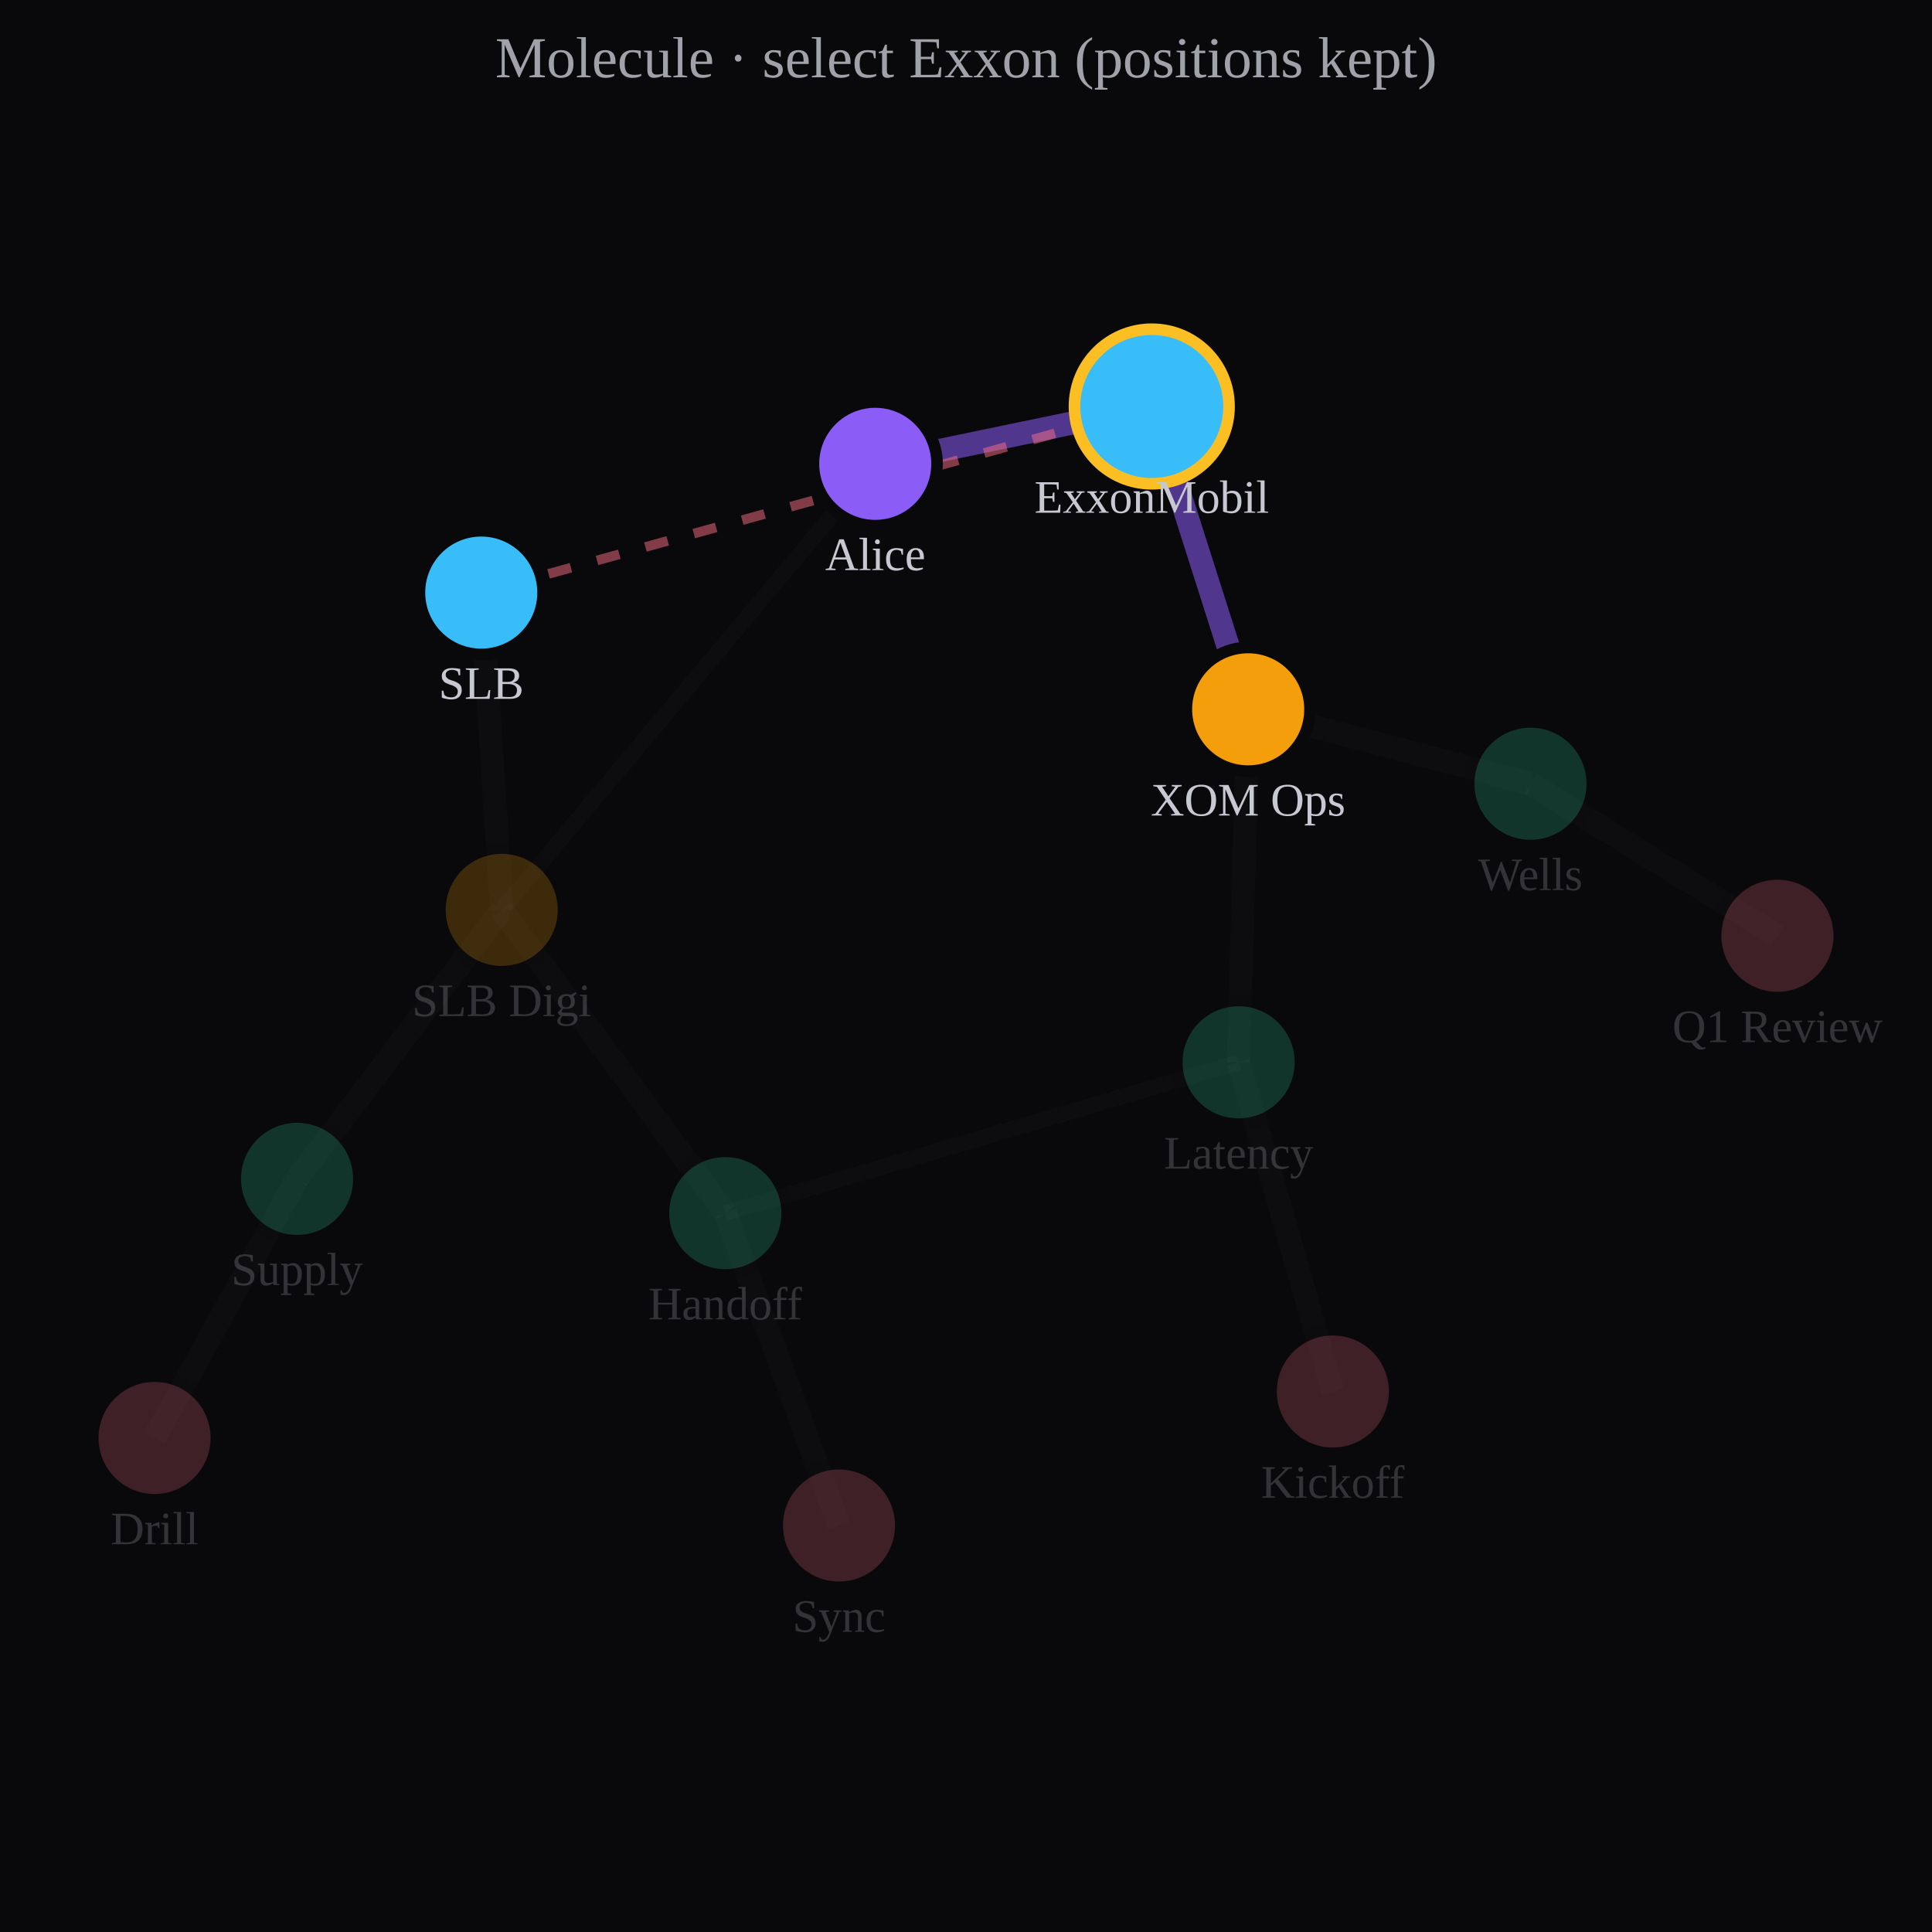
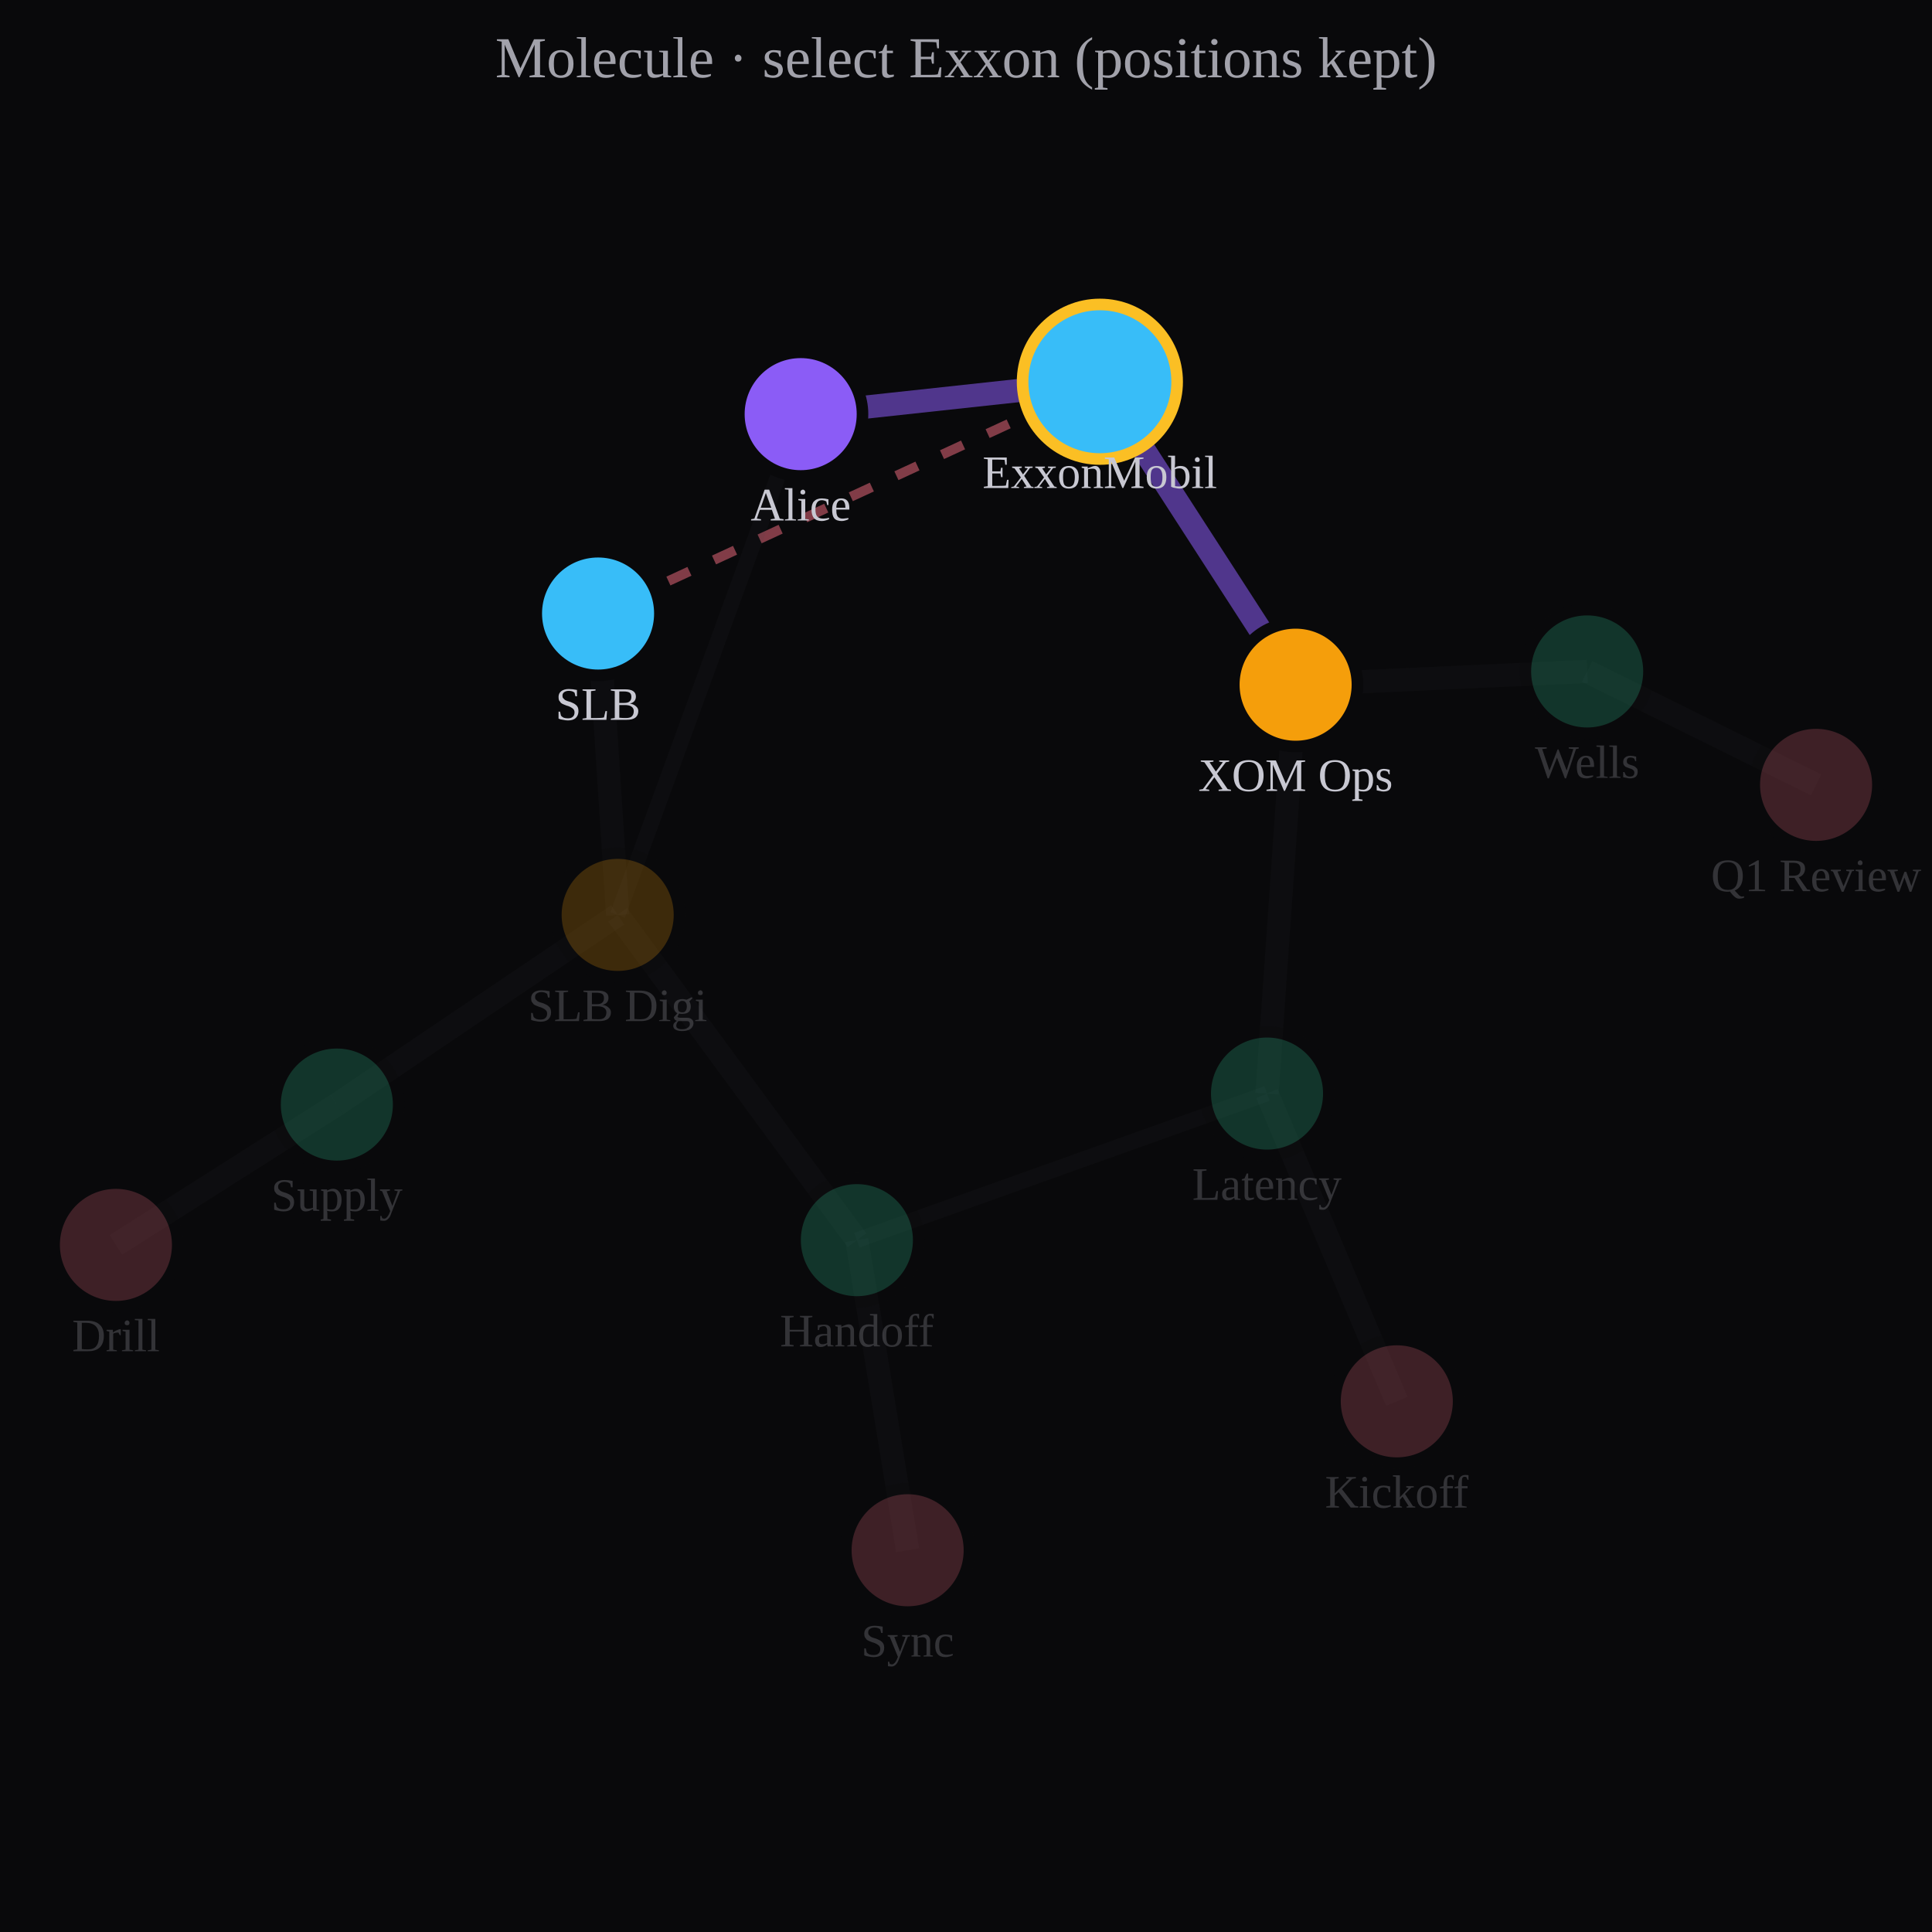
<svg xmlns="http://www.w3.org/2000/svg" viewBox="0 0 100 100" width="900" height="900">
  <rect width="100" height="100" fill="#09090b" />
  <text x="50" y="4" text-anchor="middle" fill="#a1a1aa" font-size="3">Molecule · select Exxon (positions kept)</text>
-   <line x1="59.615" y1="21.04" x2="64.606" y2="36.714" stroke="rgba(139,92,246,0.55)" stroke-width="1.2" opacity="1" />
-   <line x1="64.606" y1="36.714" x2="79.217" y2="40.567" stroke="rgba(63,63,70,0.25)" stroke-width="1.2" opacity="0.35" />
-   <line x1="64.606" y1="36.714" x2="64.111" y2="54.985" stroke="rgba(63,63,70,0.25)" stroke-width="1.2" opacity="0.35" />
-   <line x1="79.217" y1="40.567" x2="92" y2="48.435" stroke="rgba(63,63,70,0.25)" stroke-width="1.2" opacity="0.35" />
-   <line x1="64.111" y1="54.985" x2="68.988" y2="72.025" stroke="rgba(63,63,70,0.25)" stroke-width="1.2" opacity="0.35" />
-   <line x1="59.615" y1="21.04" x2="45.302" y2="24.008" stroke="rgba(139,92,246,0.55)" stroke-width="1.2" opacity="1" />
-   <line x1="24.91" y1="30.672" x2="25.969" y2="47.096" stroke="rgba(63,63,70,0.25)" stroke-width="1.2" opacity="0.35" />
-   <line x1="25.969" y1="47.096" x2="37.54" y2="62.792" stroke="rgba(63,63,70,0.25)" stroke-width="1.2" opacity="0.35" />
-   <line x1="25.969" y1="47.096" x2="15.376" y2="61.018" stroke="rgba(63,63,70,0.25)" stroke-width="1.2" opacity="0.35" />
-   <line x1="37.54" y1="62.792" x2="43.426" y2="78.96" stroke="rgba(63,63,70,0.25)" stroke-width="1.2" opacity="0.35" />
-   <line x1="15.376" y1="61.018" x2="8" y2="74.428" stroke="rgba(63,63,70,0.25)" stroke-width="1.2" opacity="0.35" />
-   <line x1="64.111" y1="54.985" x2="37.54" y2="62.792" stroke="rgba(63,63,70,0.25)" stroke-width="0.8" opacity="0.35" />
-   <line x1="59.615" y1="21.04" x2="24.91" y2="30.672" stroke="rgba(251,113,133,0.5)" stroke-width="0.5" opacity="1" stroke-dasharray="1.2 1.4" />
-   <line x1="45.302" y1="24.008" x2="25.969" y2="47.096" stroke="rgba(63,63,70,0.25)" stroke-width="0.8" opacity="0.35" />
+   <line x1="56.929" y1="19.759" x2="67.061" y2="35.44" stroke="rgba(139,92,246,0.55)" stroke-width="1.2" opacity="1" />
+   <line x1="67.061" y1="35.44" x2="82.151" y2="34.754" stroke="rgba(63,63,70,0.25)" stroke-width="1.2" opacity="0.35" />
+   <line x1="67.061" y1="35.44" x2="65.581" y2="56.603" stroke="rgba(63,63,70,0.25)" stroke-width="1.2" opacity="0.35" />
+   <line x1="82.151" y1="34.754" x2="94" y2="40.625" stroke="rgba(63,63,70,0.25)" stroke-width="1.2" opacity="0.35" />
+   <line x1="65.581" y1="56.603" x2="72.298" y2="72.533" stroke="rgba(63,63,70,0.25)" stroke-width="1.2" opacity="0.35" />
+   <line x1="56.929" y1="19.759" x2="41.443" y2="21.436" stroke="rgba(139,92,246,0.55)" stroke-width="1.2" opacity="1" />
+   <line x1="30.956" y1="31.756" x2="31.971" y2="47.355" stroke="rgba(63,63,70,0.25)" stroke-width="1.2" opacity="0.35" />
+   <line x1="31.971" y1="47.355" x2="44.352" y2="64.19" stroke="rgba(63,63,70,0.25)" stroke-width="1.2" opacity="0.35" />
+   <line x1="31.971" y1="47.355" x2="17.435" y2="57.172" stroke="rgba(63,63,70,0.25)" stroke-width="1.2" opacity="0.35" />
+   <line x1="44.352" y1="64.19" x2="46.979" y2="80.241" stroke="rgba(63,63,70,0.25)" stroke-width="1.2" opacity="0.35" />
+   <line x1="17.435" y1="57.172" x2="6" y2="64.436" stroke="rgba(63,63,70,0.25)" stroke-width="1.2" opacity="0.35" />
+   <line x1="65.581" y1="56.603" x2="44.352" y2="64.19" stroke="rgba(63,63,70,0.25)" stroke-width="0.8" opacity="0.35" />
+   <line x1="56.929" y1="19.759" x2="30.956" y2="31.756" stroke="rgba(251,113,133,0.5)" stroke-width="0.5" opacity="1" stroke-dasharray="1.2 1.4" />
+   <line x1="41.443" y1="21.436" x2="31.971" y2="47.355" stroke="rgba(63,63,70,0.25)" stroke-width="0.8" opacity="0.35" />
  <g opacity="1">
-     <circle cx="59.615" cy="21.04" r="4" fill="rgb(56,189,248)" stroke="rgb(251,191,36)" stroke-width="0.6" />
-     <text x="59.615" y="26.54" text-anchor="middle" fill="#c8c8d2" font-size="2.4">ExxonMobil</text>
+     <circle cx="56.929" cy="19.759" r="4" fill="rgb(56,189,248)" stroke="rgb(251,191,36)" stroke-width="0.6" />
+     <text x="56.929" y="25.259" text-anchor="middle" fill="#c8c8d2" font-size="2.4">ExxonMobil</text>
  </g>
  <g opacity="1">
-     <circle cx="24.91" cy="30.672" r="3.2" fill="rgb(56,189,248)" stroke="rgb(9,9,11)" stroke-width="0.6" />
-     <text x="24.91" y="36.172" text-anchor="middle" fill="#c8c8d2" font-size="2.4">SLB</text>
+     <circle cx="30.956" cy="31.756" r="3.2" fill="rgb(56,189,248)" stroke="rgb(9,9,11)" stroke-width="0.6" />
+     <text x="30.956" y="37.256" text-anchor="middle" fill="#c8c8d2" font-size="2.4">SLB</text>
  </g>
  <g opacity="1">
-     <circle cx="64.606" cy="36.714" r="3.2" fill="rgb(245,158,11)" stroke="rgb(9,9,11)" stroke-width="0.6" />
-     <text x="64.606" y="42.214" text-anchor="middle" fill="#c8c8d2" font-size="2.4">XOM Ops</text>
+     <circle cx="67.061" cy="35.44" r="3.2" fill="rgb(245,158,11)" stroke="rgb(9,9,11)" stroke-width="0.6" />
+     <text x="67.061" y="40.94" text-anchor="middle" fill="#c8c8d2" font-size="2.4">XOM Ops</text>
  </g>
  <g opacity="0.22">
-     <circle cx="25.969" cy="47.096" r="3.2" fill="rgb(245,158,11)" stroke="rgb(9,9,11)" stroke-width="0.6" />
-     <text x="25.969" y="52.596" text-anchor="middle" fill="#c8c8d2" font-size="2.4">SLB Digi</text>
+     <circle cx="31.971" cy="47.355" r="3.2" fill="rgb(245,158,11)" stroke="rgb(9,9,11)" stroke-width="0.6" />
+     <text x="31.971" y="52.855" text-anchor="middle" fill="#c8c8d2" font-size="2.4">SLB Digi</text>
  </g>
  <g opacity="0.22">
-     <circle cx="79.217" cy="40.567" r="3.2" fill="rgb(52,211,153)" stroke="rgb(9,9,11)" stroke-width="0.6" />
-     <text x="79.217" y="46.067" text-anchor="middle" fill="#c8c8d2" font-size="2.4">Wells</text>
+     <circle cx="82.151" cy="34.754" r="3.2" fill="rgb(52,211,153)" stroke="rgb(9,9,11)" stroke-width="0.6" />
+     <text x="82.151" y="40.254" text-anchor="middle" fill="#c8c8d2" font-size="2.4">Wells</text>
  </g>
  <g opacity="0.22">
-     <circle cx="64.111" cy="54.985" r="3.2" fill="rgb(52,211,153)" stroke="rgb(9,9,11)" stroke-width="0.6" />
-     <text x="64.111" y="60.485" text-anchor="middle" fill="#c8c8d2" font-size="2.4">Latency</text>
+     <circle cx="65.581" cy="56.603" r="3.2" fill="rgb(52,211,153)" stroke="rgb(9,9,11)" stroke-width="0.6" />
+     <text x="65.581" y="62.103" text-anchor="middle" fill="#c8c8d2" font-size="2.4">Latency</text>
  </g>
  <g opacity="0.22">
-     <circle cx="37.54" cy="62.792" r="3.2" fill="rgb(52,211,153)" stroke="rgb(9,9,11)" stroke-width="0.6" />
-     <text x="37.54" y="68.292" text-anchor="middle" fill="#c8c8d2" font-size="2.4">Handoff</text>
+     <circle cx="44.352" cy="64.19" r="3.2" fill="rgb(52,211,153)" stroke="rgb(9,9,11)" stroke-width="0.6" />
+     <text x="44.352" y="69.69" text-anchor="middle" fill="#c8c8d2" font-size="2.4">Handoff</text>
  </g>
  <g opacity="0.22">
-     <circle cx="15.376" cy="61.018" r="3.2" fill="rgb(52,211,153)" stroke="rgb(9,9,11)" stroke-width="0.6" />
-     <text x="15.376" y="66.518" text-anchor="middle" fill="#c8c8d2" font-size="2.4">Supply</text>
+     <circle cx="17.435" cy="57.172" r="3.2" fill="rgb(52,211,153)" stroke="rgb(9,9,11)" stroke-width="0.6" />
+     <text x="17.435" y="62.672" text-anchor="middle" fill="#c8c8d2" font-size="2.4">Supply</text>
  </g>
  <g opacity="0.22">
-     <circle cx="92" cy="48.435" r="3.2" fill="rgb(251,113,133)" stroke="rgb(9,9,11)" stroke-width="0.6" />
-     <text x="92" y="53.935" text-anchor="middle" fill="#c8c8d2" font-size="2.4">Q1 Review</text>
+     <circle cx="94" cy="40.625" r="3.2" fill="rgb(251,113,133)" stroke="rgb(9,9,11)" stroke-width="0.6" />
+     <text x="94" y="46.125" text-anchor="middle" fill="#c8c8d2" font-size="2.4">Q1 Review</text>
  </g>
  <g opacity="0.22">
-     <circle cx="68.988" cy="72.025" r="3.2" fill="rgb(251,113,133)" stroke="rgb(9,9,11)" stroke-width="0.6" />
-     <text x="68.988" y="77.525" text-anchor="middle" fill="#c8c8d2" font-size="2.4">Kickoff</text>
+     <circle cx="72.298" cy="72.533" r="3.2" fill="rgb(251,113,133)" stroke="rgb(9,9,11)" stroke-width="0.6" />
+     <text x="72.298" y="78.033" text-anchor="middle" fill="#c8c8d2" font-size="2.4">Kickoff</text>
  </g>
  <g opacity="0.22">
-     <circle cx="43.426" cy="78.96" r="3.2" fill="rgb(251,113,133)" stroke="rgb(9,9,11)" stroke-width="0.6" />
-     <text x="43.426" y="84.46" text-anchor="middle" fill="#c8c8d2" font-size="2.4">Sync</text>
+     <circle cx="46.979" cy="80.241" r="3.2" fill="rgb(251,113,133)" stroke="rgb(9,9,11)" stroke-width="0.6" />
+     <text x="46.979" y="85.741" text-anchor="middle" fill="#c8c8d2" font-size="2.4">Sync</text>
  </g>
  <g opacity="0.22">
-     <circle cx="8" cy="74.428" r="3.2" fill="rgb(251,113,133)" stroke="rgb(9,9,11)" stroke-width="0.6" />
-     <text x="8" y="79.928" text-anchor="middle" fill="#c8c8d2" font-size="2.4">Drill</text>
+     <circle cx="6" cy="64.436" r="3.2" fill="rgb(251,113,133)" stroke="rgb(9,9,11)" stroke-width="0.6" />
+     <text x="6" y="69.936" text-anchor="middle" fill="#c8c8d2" font-size="2.4">Drill</text>
  </g>
  <g opacity="1">
-     <circle cx="45.302" cy="24.008" r="3.2" fill="rgb(139,92,246)" stroke="rgb(9,9,11)" stroke-width="0.6" />
-     <text x="45.302" y="29.508" text-anchor="middle" fill="#c8c8d2" font-size="2.4">Alice</text>
+     <circle cx="41.443" cy="21.436" r="3.2" fill="rgb(139,92,246)" stroke="rgb(9,9,11)" stroke-width="0.6" />
+     <text x="41.443" y="26.936" text-anchor="middle" fill="#c8c8d2" font-size="2.4">Alice</text>
  </g>
</svg>
